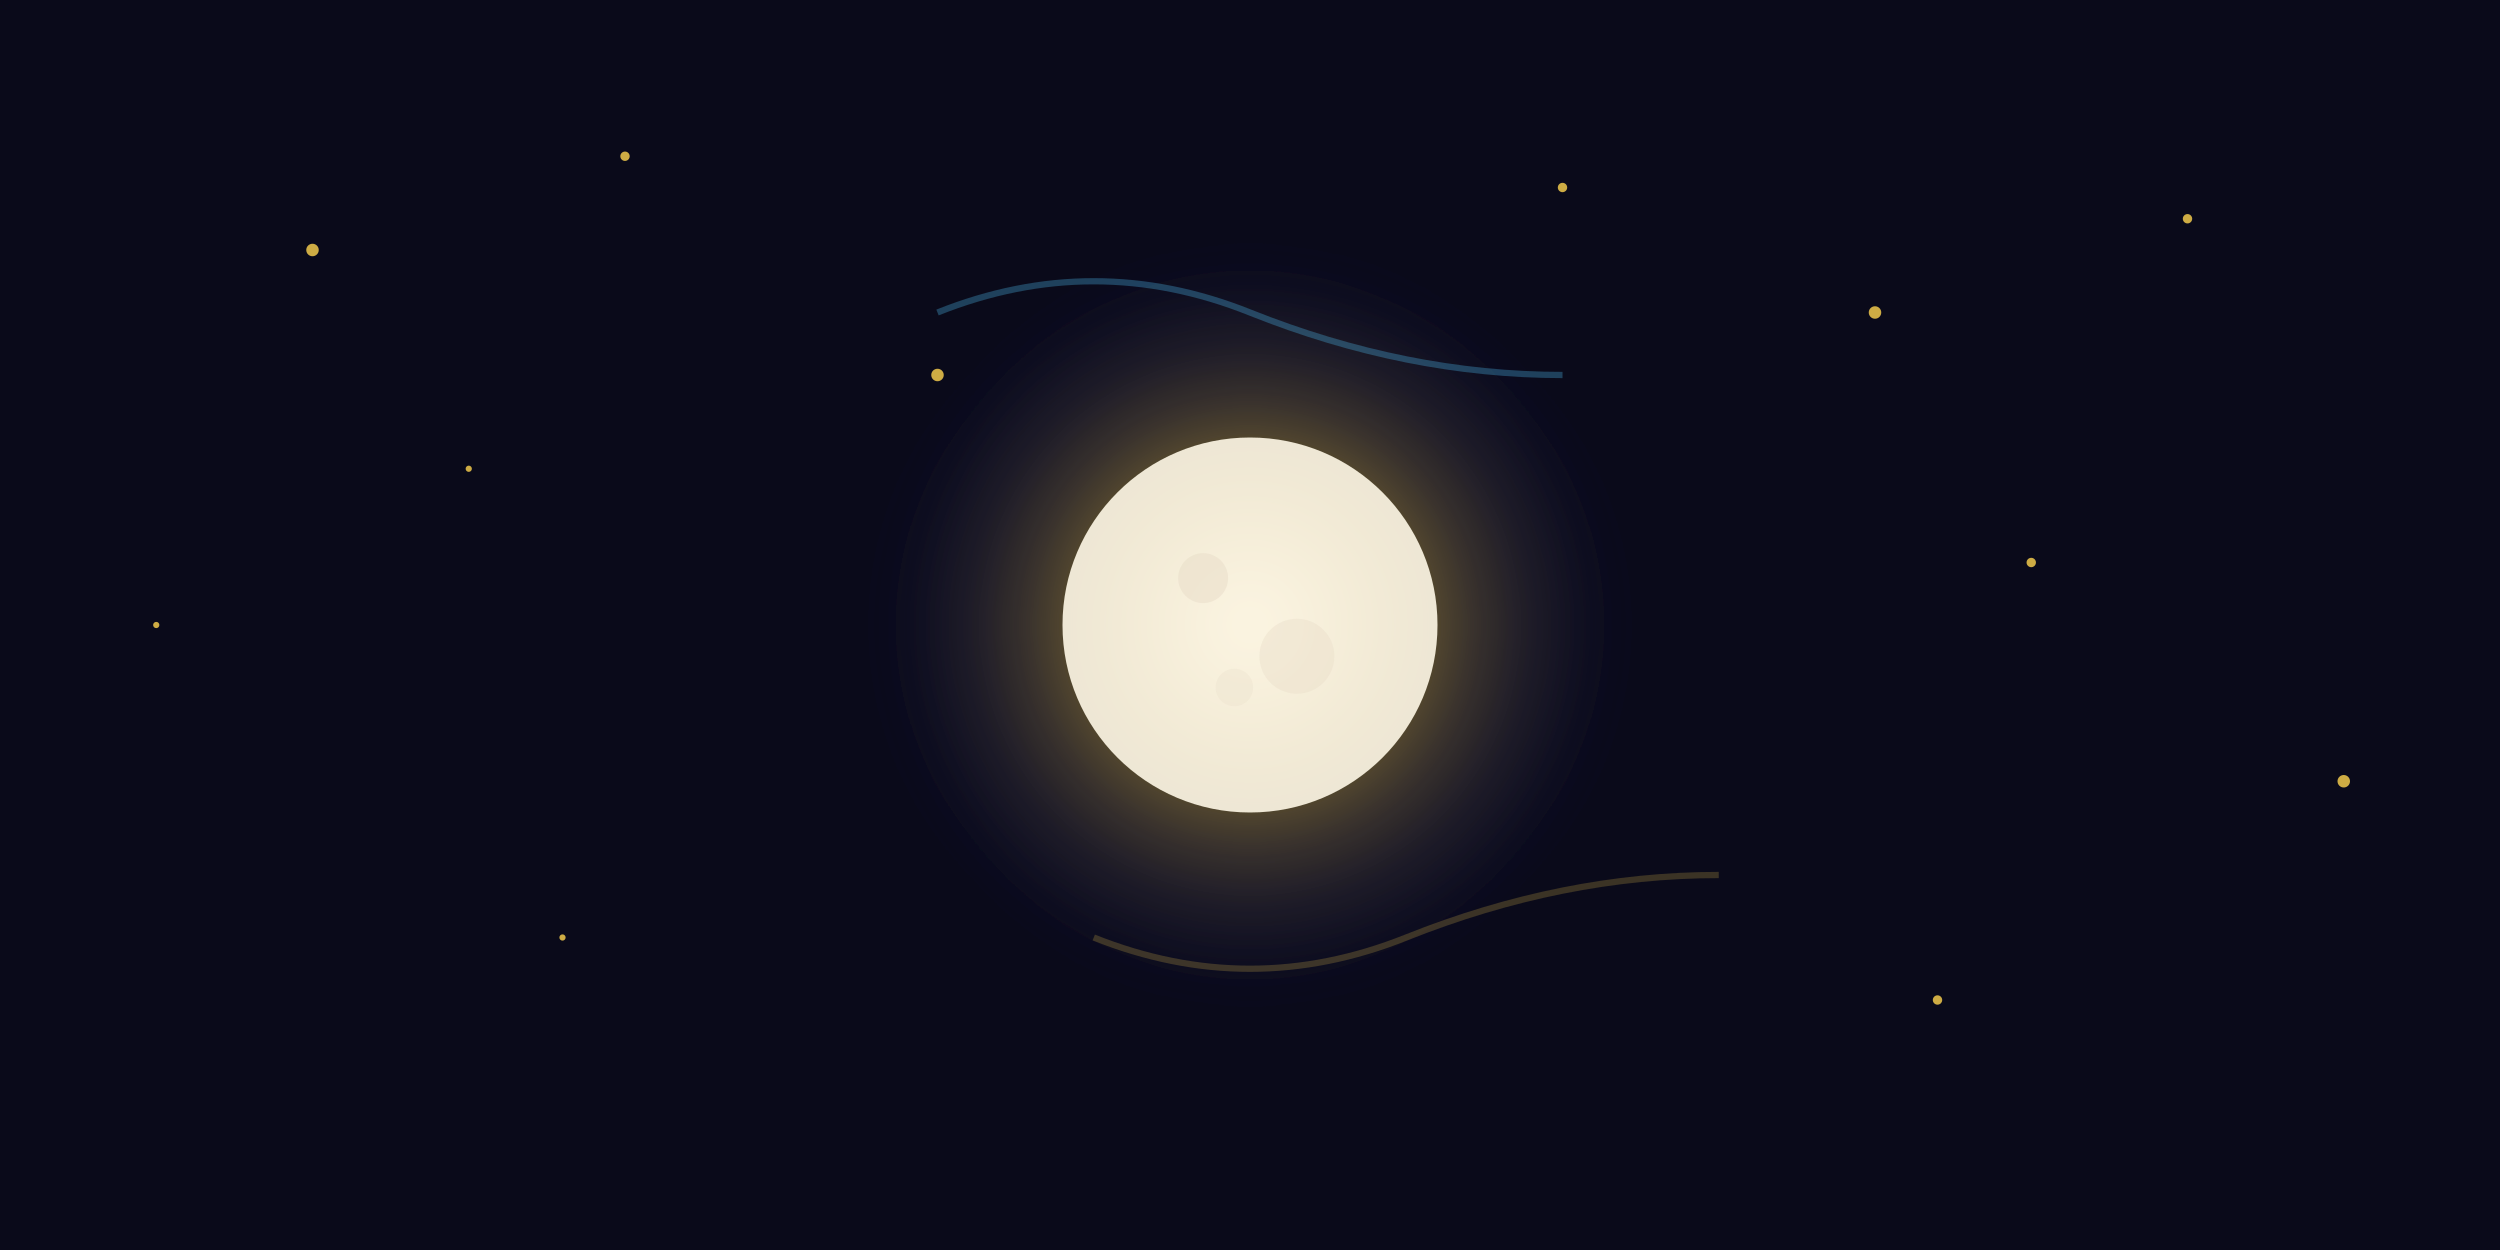
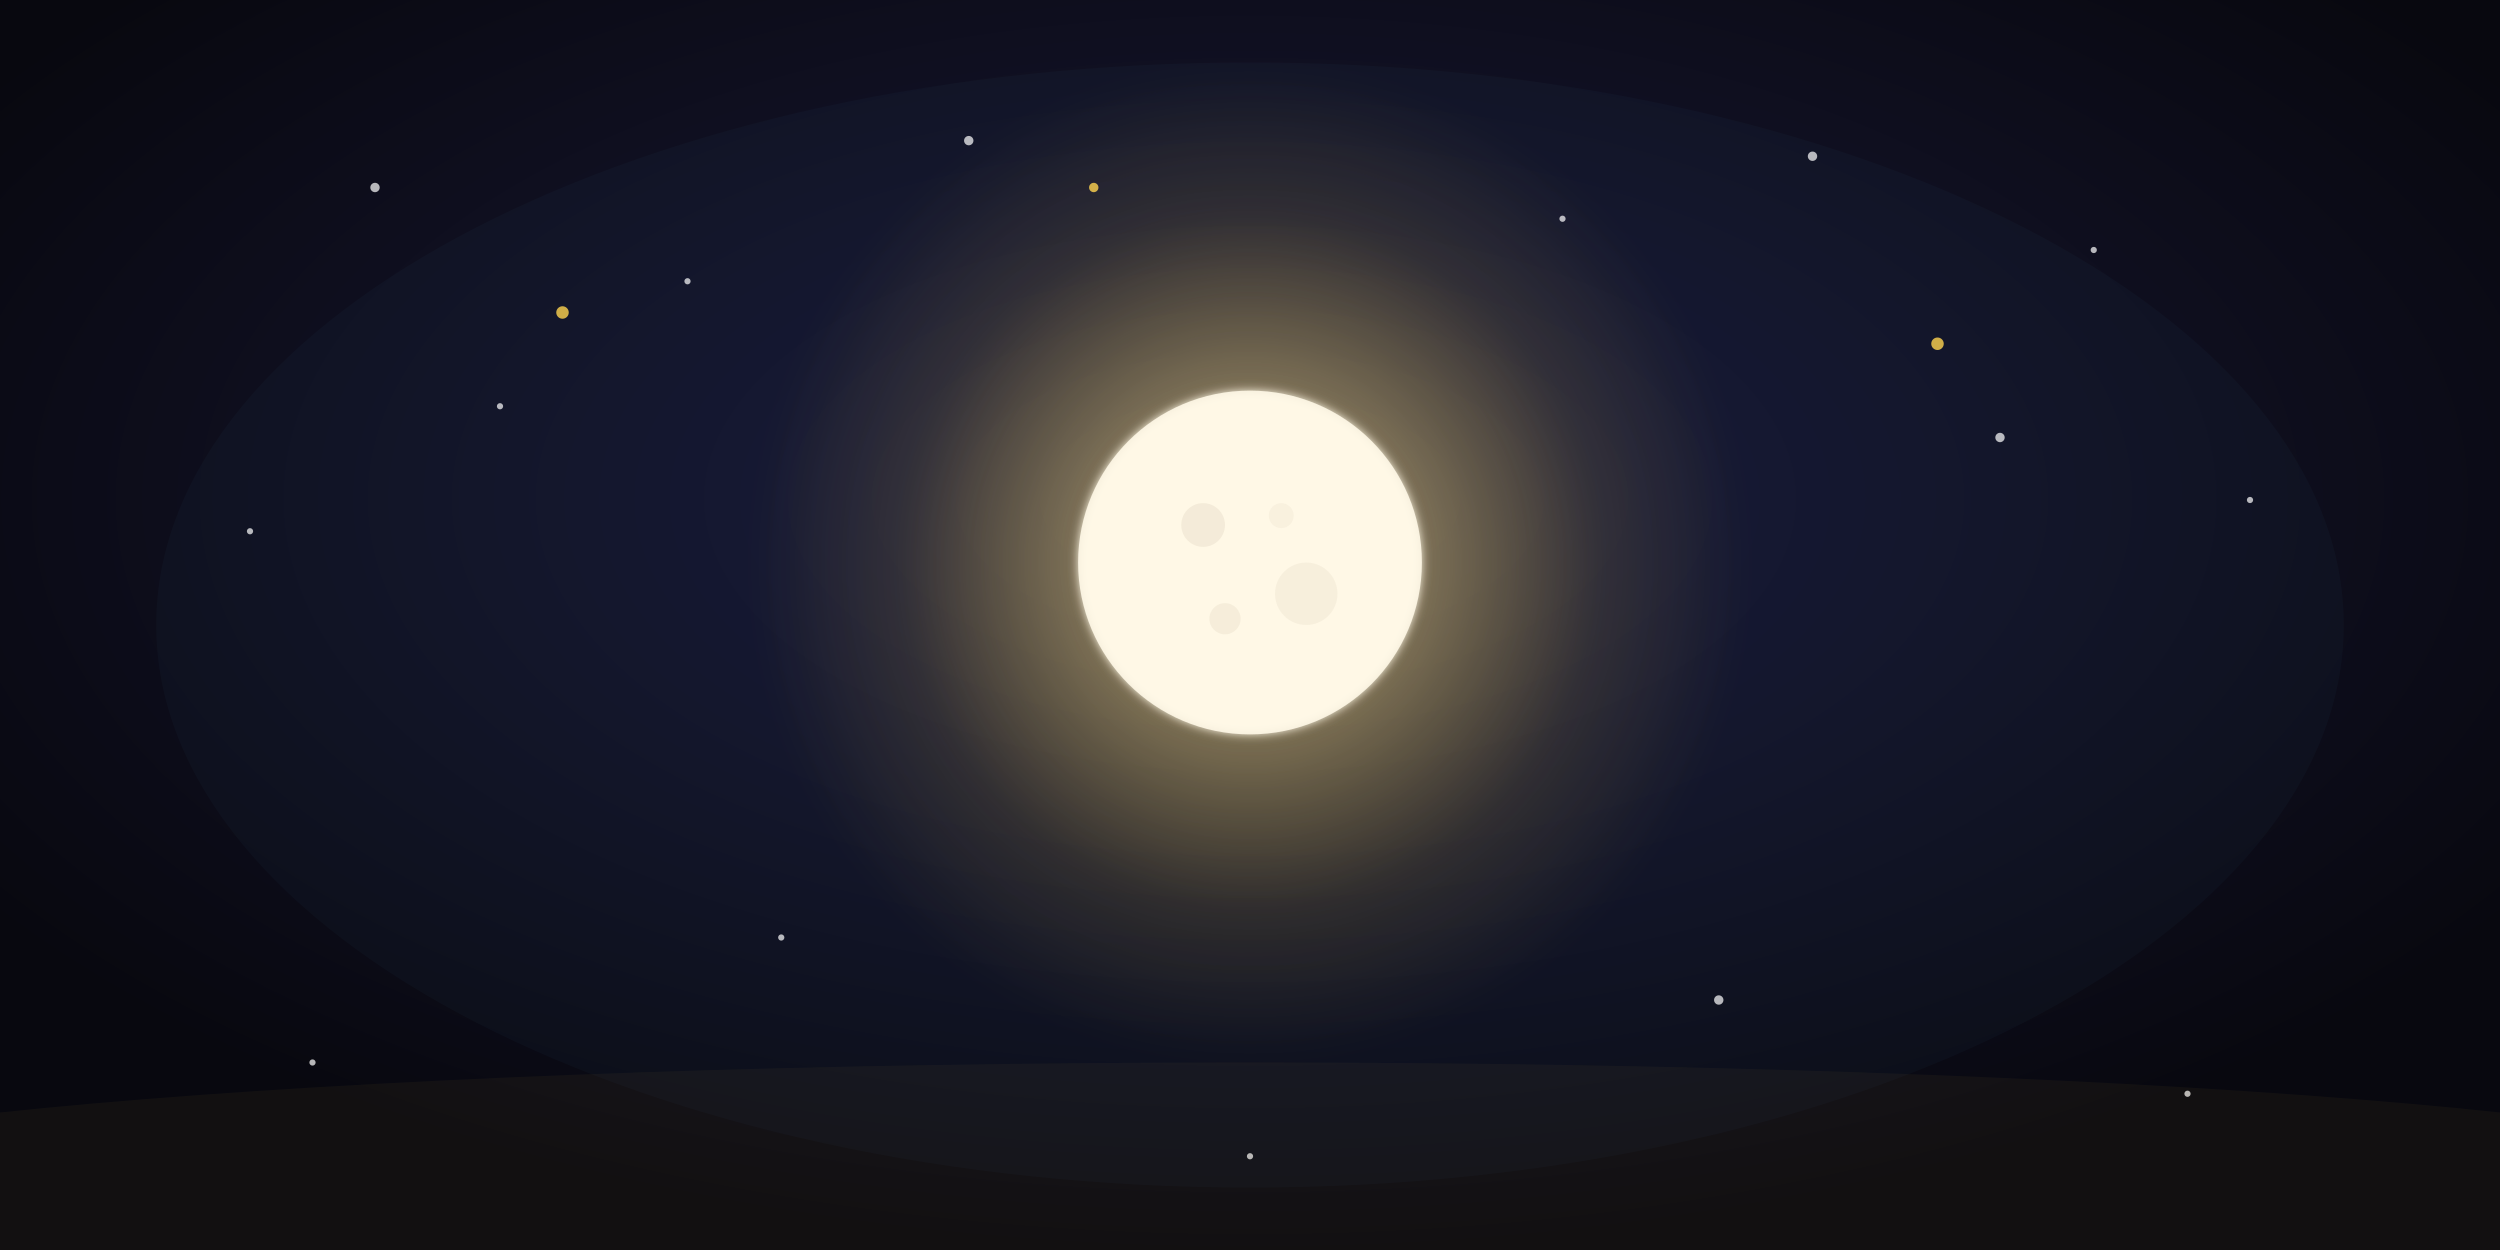
- <svg xmlns="http://www.w3.org/2000/svg" viewBox="0 0 800 400">
+ <svg xmlns="http://www.w3.org/2000/svg" viewBox="0 0 800 400" preserveAspectRatio="xMidYMid slice">
  <defs>
+     <radialGradient id="skyGlow" cx="50%" cy="40%" r="60%">
+       <stop offset="0%" stop-color="#1a1a3a" />
+       <stop offset="100%" stop-color="#08080f" />
+     </radialGradient>
    <radialGradient id="moonGlow" cx="50%" cy="50%" r="50%">
-       <stop offset="0%" stop-color="#fff8e0" stop-opacity="0.9" />
-       <stop offset="40%" stop-color="#ffd54f" stop-opacity="0.4" />
-       <stop offset="100%" stop-color="#1a237e" stop-opacity="0" />
+       <stop offset="0%" stop-color="#fff8e0" stop-opacity="1" />
+       <stop offset="30%" stop-color="#ffe082" stop-opacity="0.8" />
+       <stop offset="70%" stop-color="#ffd54f" stop-opacity="0.2" />
+       <stop offset="100%" stop-color="#ffd54f" stop-opacity="0" />
    </radialGradient>
-     <filter id="blur">
-       <feGaussianBlur stdDeviation="8" />
+     <filter id="softBlur">
+       <feGaussianBlur stdDeviation="3" />
+     </filter>
+     <filter id="moonBlur">
+       <feGaussianBlur stdDeviation="1.5" />
    </filter>
  </defs>
-   <rect width="800" height="400" fill="#0a0a1a" />
-   <circle cx="400" cy="200" r="120" fill="url(#moonGlow)" filter="url(#blur)" />
-   <circle cx="400" cy="200" r="60" fill="#fff8e7" opacity="0.9" />
-   <circle cx="385" cy="185" r="8" fill="#e8dcc8" opacity="0.5" />
-   <circle cx="415" cy="210" r="12" fill="#e8dcc8" opacity="0.4" />
-   <circle cx="395" cy="220" r="6" fill="#e8dcc8" opacity="0.3" />
+   <rect width="800" height="400" fill="url(#skyGlow)" />
+   <ellipse cx="400" cy="200" rx="350" ry="180" fill="#4fc3f7" opacity="0.03" />
+   <circle cx="400" cy="180" r="160" fill="url(#moonGlow)" filter="url(#softBlur)" opacity="0.6" />
+   <circle cx="400" cy="180" r="55" fill="#fdf6e3" filter="url(#moonBlur)" />
+   <circle cx="400" cy="180" r="55" fill="#fff8e7" opacity="0.9" />
+   <circle cx="385" cy="168" r="7" fill="#e0d5c0" opacity="0.35" />
+   <circle cx="418" cy="190" r="10" fill="#e0d5c0" opacity="0.25" />
+   <circle cx="392" cy="198" r="5" fill="#e0d5c0" opacity="0.3" />
+   <circle cx="410" cy="165" r="4" fill="#e0d5c0" opacity="0.2" />
+   <g fill="#fff" opacity="0.7">
+     <circle cx="120" cy="60" r="1.5" />
+     <circle cx="220" cy="90" r="1" />
+     <circle cx="310" cy="45" r="1.5" />
+     <circle cx="500" cy="70" r="1" />
+     <circle cx="580" cy="50" r="1.5" />
+     <circle cx="670" cy="80" r="1" />
+     <circle cx="160" cy="130" r="1" />
+     <circle cx="640" cy="140" r="1.5" />
+     <circle cx="80" cy="170" r="1" />
+     <circle cx="720" cy="160" r="1" />
+     <circle cx="250" cy="300" r="1" />
+     <circle cx="550" cy="320" r="1.5" />
+     <circle cx="100" cy="340" r="1" />
+     <circle cx="700" cy="350" r="1" />
+     <circle cx="400" cy="370" r="1" />
+   </g>
  <g fill="#ffd54f" opacity="0.8">
-     <circle cx="100" cy="80" r="2" />
-     <circle cx="200" cy="50" r="1.5" />
-     <circle cx="300" cy="120" r="2" />
-     <circle cx="500" cy="60" r="1.5" />
-     <circle cx="600" cy="100" r="2" />
-     <circle cx="700" cy="70" r="1.5" />
-     <circle cx="150" cy="150" r="1" />
-     <circle cx="650" cy="180" r="1.5" />
-     <circle cx="50" cy="200" r="1" />
-     <circle cx="750" cy="250" r="2" />
-     <circle cx="180" cy="300" r="1" />
-     <circle cx="620" cy="320" r="1.5" />
+     <circle cx="180" cy="100" r="2" />
+     <circle cx="620" cy="110" r="2" />
+     <circle cx="350" cy="60" r="1.5" />
  </g>
-   <path d="M300,100 Q350,80 400,100 T500,120" stroke="#4fc3f7" stroke-width="2" fill="none" opacity="0.3" />
-   <path d="M350,300 Q400,320 450,300 T550,280" stroke="#ffd54f" stroke-width="2" fill="none" opacity="0.2" />
+   <ellipse cx="400" cy="380" rx="500" ry="40" fill="#ffd54f" opacity="0.04" />
</svg>
